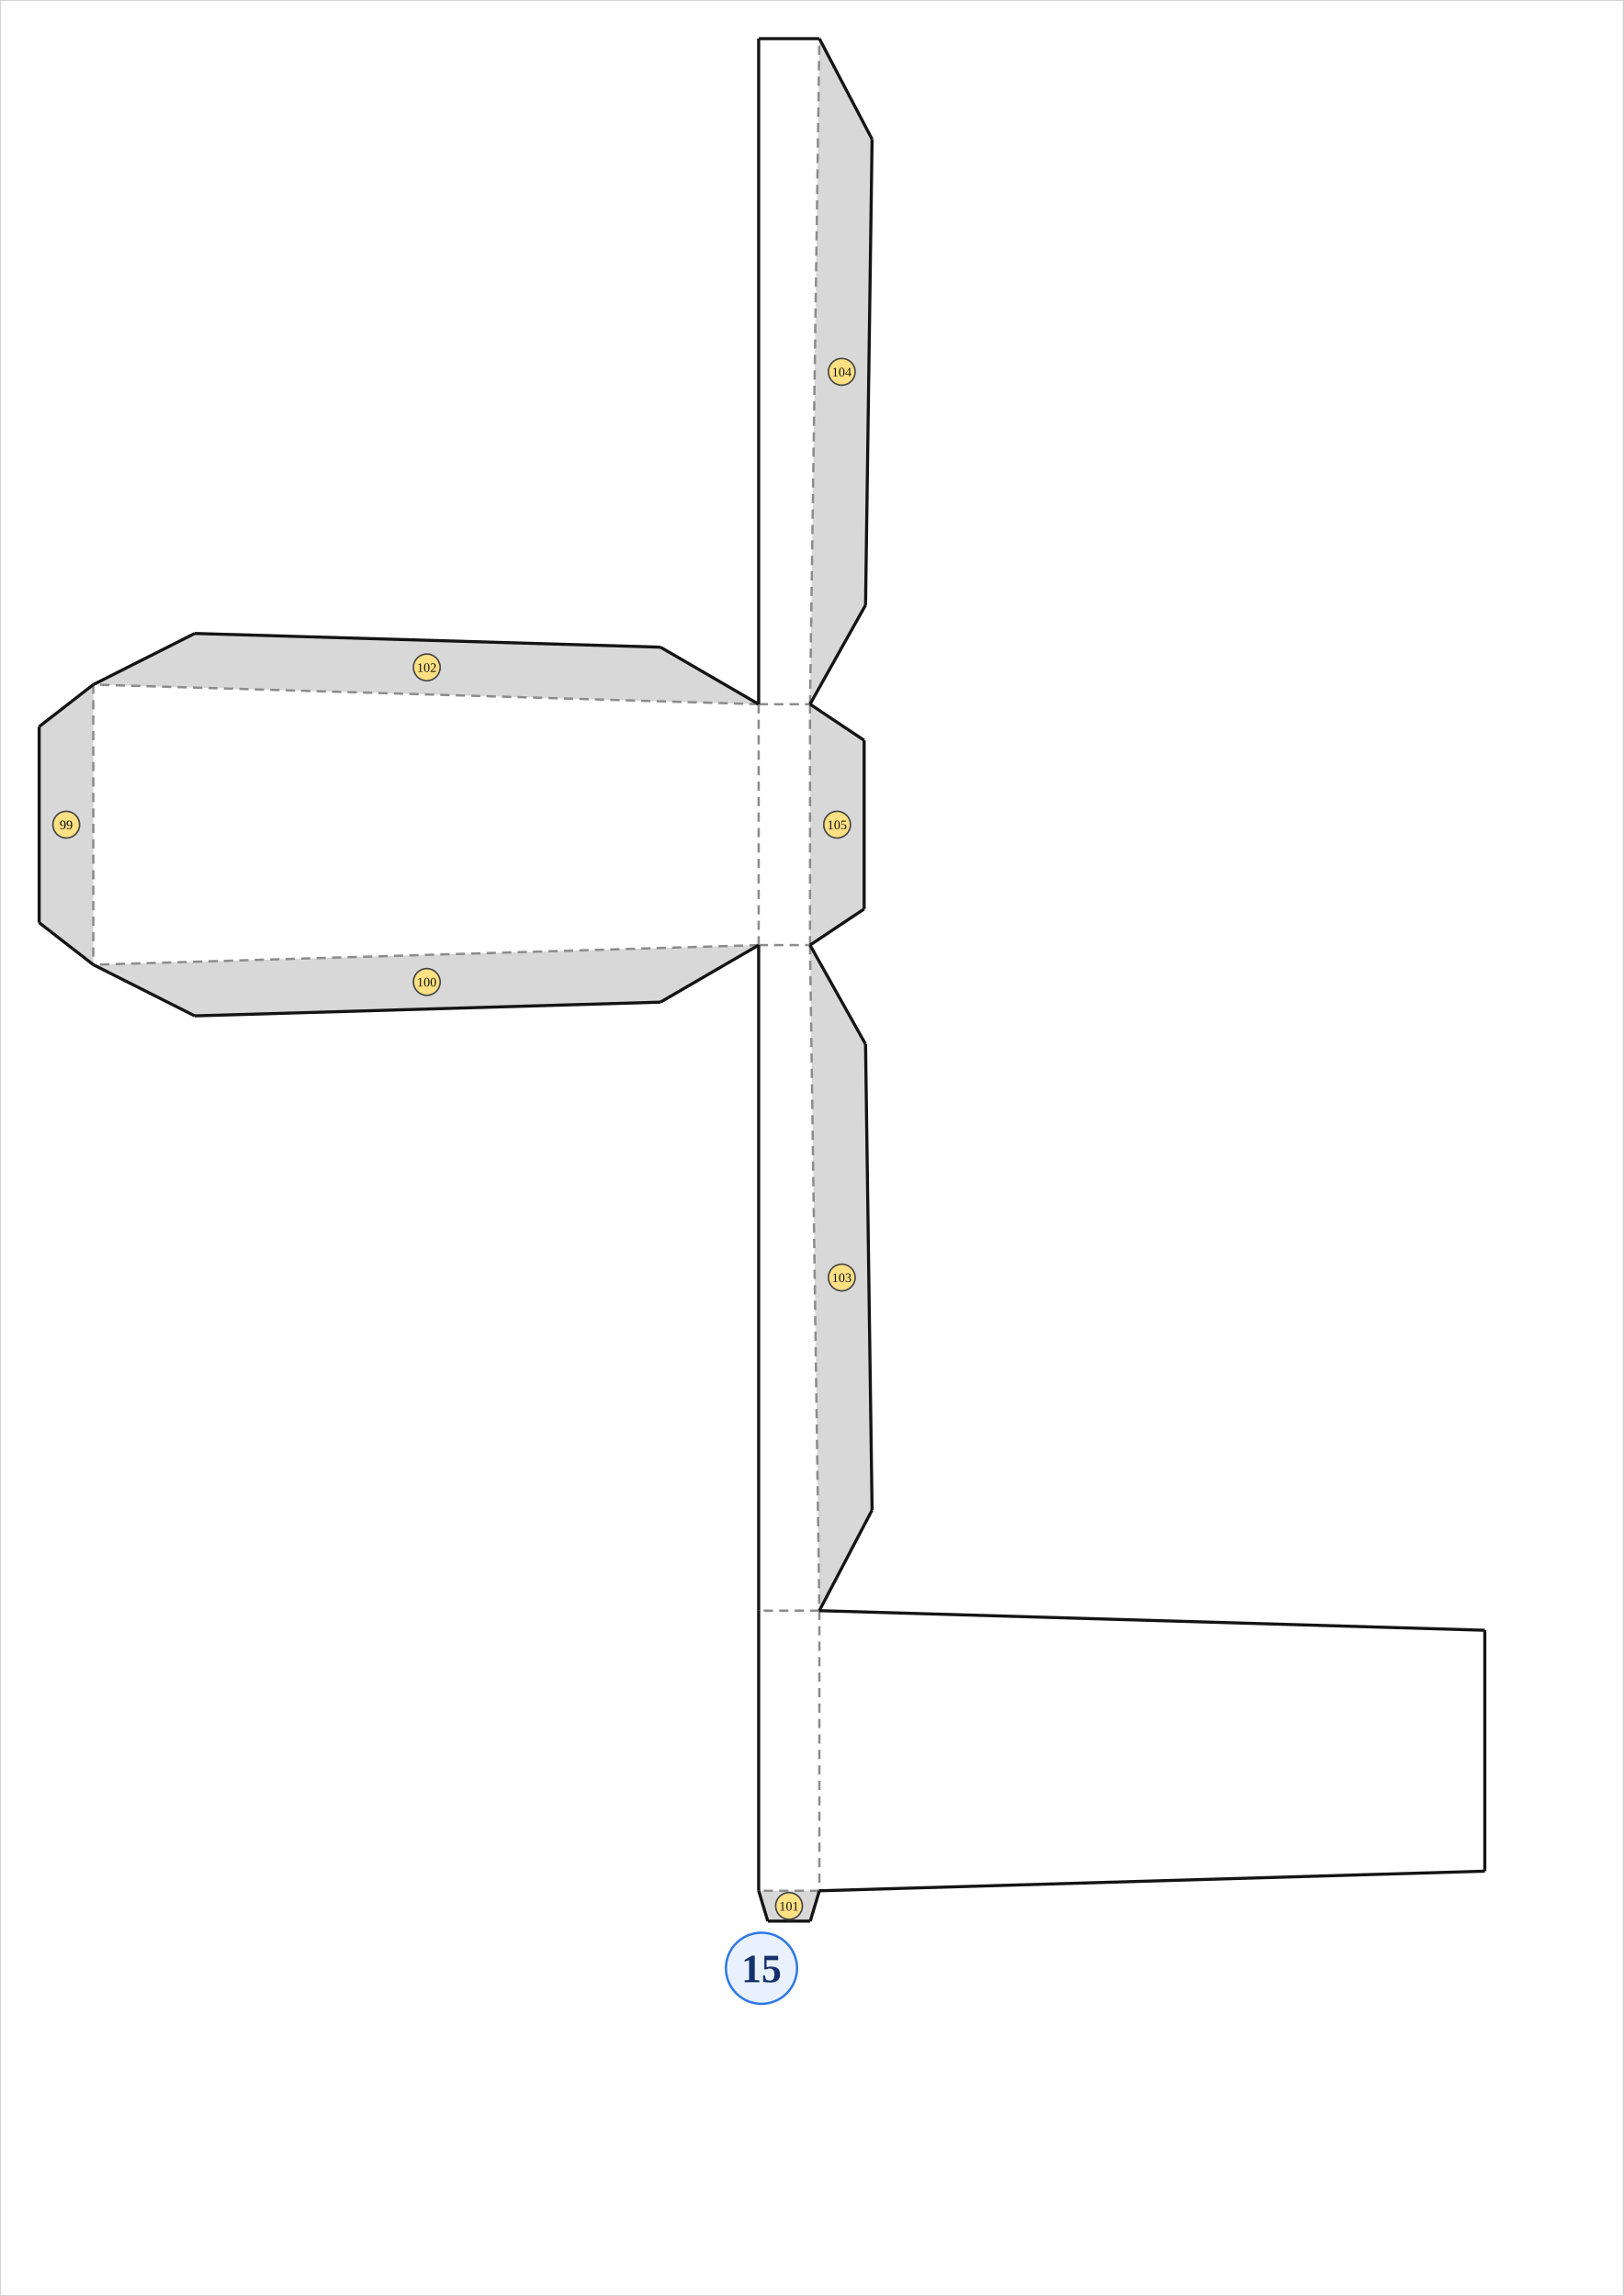
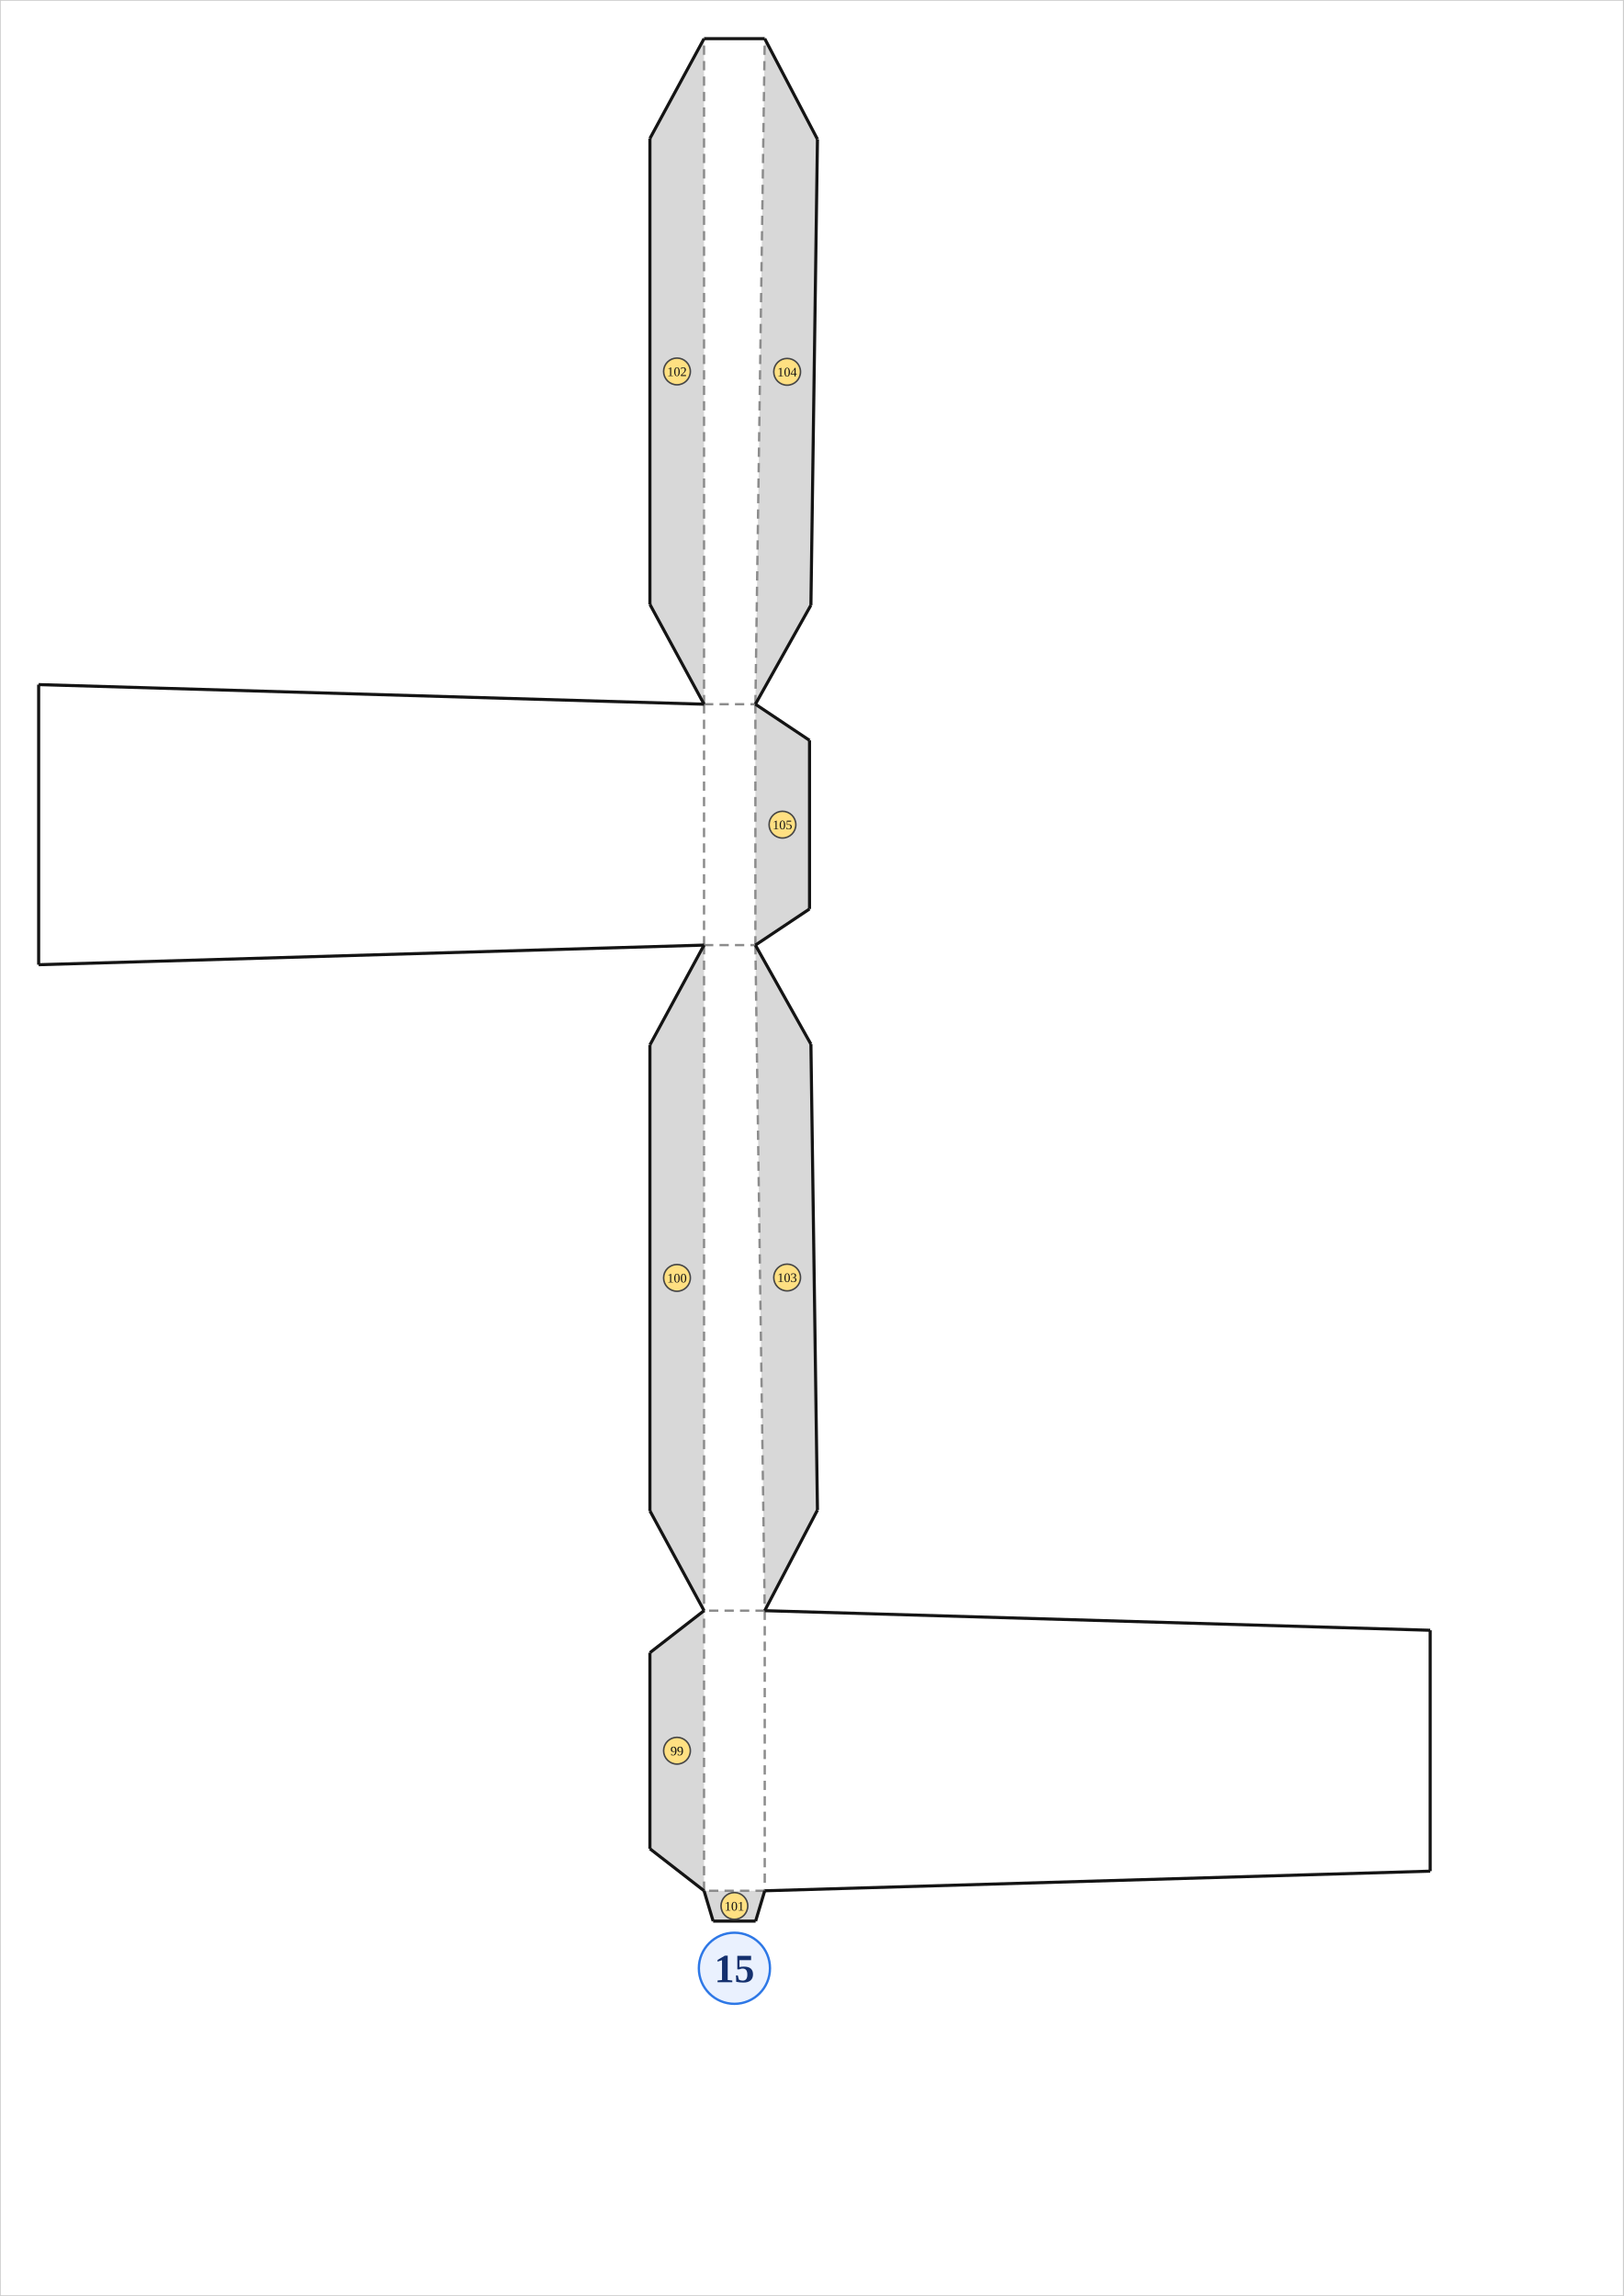
<svg xmlns="http://www.w3.org/2000/svg" width="210.00mm" height="297.00mm" viewBox="0 0 210.00 297.00">
  <rect x="0" y="0" width="210.00" height="297.00" fill="#ffffff" stroke="#cccccc" stroke-width="0.2" />
-   <polygon points="12.066,124.791 5.066,119.356 5.066,93.992 12.066,88.557" fill="rgb(216,216,216)" />
-   <polygon points="12.066,124.791 25.18,131.407 85.419,129.632 98.122,122.254" fill="rgb(216,216,216)" />
-   <polygon points="98.122,244.582 99.299,248.507 104.795,248.507 105.972,244.582" fill="rgb(216,216,216)" />
-   <polygon points="12.066,88.557 25.18,81.94 85.419,83.716 98.122,91.093" fill="rgb(216,216,216)" />
-   <polygon points="105.972,208.348 112.79,195.335 111.945,135.07 104.764,122.254" fill="rgb(216,216,216)" />
-   <polygon points="105.972,5.0 112.79,18.012 111.945,78.277 104.764,91.093" fill="rgb(216,216,216)" />
-   <polygon points="104.764,122.254 111.764,117.58 111.764,95.767 104.764,91.093" fill="rgb(216,216,216)" />
-   <line x1="105.972" y1="208.348" x2="98.121" y2="208.348" stroke="#8c8c8c" stroke-width="0.3" stroke-dasharray="1.2,0.8" />
-   <line x1="105.972" y1="208.348" x2="105.972" y2="244.582" stroke="#8c8c8c" stroke-width="0.3" stroke-dasharray="1.2,0.8" />
-   <line x1="98.121" y1="91.093" x2="98.121" y2="122.254" stroke="#8c8c8c" stroke-width="0.3" stroke-dasharray="1.2,0.8" />
-   <line x1="98.121" y1="122.254" x2="104.764" y2="122.254" stroke="#8c8c8c" stroke-width="0.3" stroke-dasharray="1.2,0.8" />
-   <line x1="98.121" y1="91.093" x2="104.764" y2="91.093" stroke="#8c8c8c" stroke-width="0.3" stroke-dasharray="1.2,0.8" />
-   <line x1="12.066" y1="88.557" x2="12.066" y2="124.791" stroke="#8c8c8c" stroke-width="0.3" stroke-dasharray="1.2,0.8" />
-   <line x1="98.122" y1="122.254" x2="12.066" y2="124.791" stroke="#8c8c8c" stroke-width="0.3" stroke-dasharray="1.2,0.8" />
-   <line x1="105.972" y1="244.582" x2="98.122" y2="244.582" stroke="#8c8c8c" stroke-width="0.3" stroke-dasharray="1.2,0.8" />
-   <line x1="98.122" y1="91.093" x2="12.066" y2="88.557" stroke="#8c8c8c" stroke-width="0.3" stroke-dasharray="1.2,0.8" />
-   <line x1="104.764" y1="122.254" x2="105.972" y2="208.348" stroke="#8c8c8c" stroke-width="0.3" stroke-dasharray="1.2,0.8" />
-   <line x1="104.764" y1="91.093" x2="105.972" y2="5.0" stroke="#8c8c8c" stroke-width="0.3" stroke-dasharray="1.2,0.8" />
-   <line x1="104.764" y1="91.093" x2="104.764" y2="122.254" stroke="#8c8c8c" stroke-width="0.3" stroke-dasharray="1.2,0.8" />
-   <line x1="98.121" y1="244.582" x2="98.121" y2="208.348" stroke="#141414" stroke-width="0.4" />
-   <line x1="98.121" y1="208.348" x2="98.121" y2="122.254" stroke="#141414" stroke-width="0.4" />
-   <line x1="98.121" y1="5.0" x2="105.972" y2="5.0" stroke="#141414" stroke-width="0.4" />
-   <line x1="98.121" y1="91.093" x2="98.121" y2="5.0" stroke="#141414" stroke-width="0.4" />
-   <line x1="105.972" y1="208.348" x2="192.036" y2="210.884" stroke="#141414" stroke-width="0.4" />
-   <line x1="192.036" y1="242.045" x2="105.972" y2="244.582" stroke="#141414" stroke-width="0.4" />
-   <line x1="192.036" y1="210.884" x2="192.036" y2="242.045" stroke="#141414" stroke-width="0.4" />
-   <line x1="12.066" y1="124.791" x2="5.066" y2="119.356" stroke="#141414" stroke-width="0.4" />
-   <line x1="5.066" y1="119.356" x2="5.066" y2="93.992" stroke="#141414" stroke-width="0.4" />
-   <line x1="5.066" y1="93.992" x2="12.066" y2="88.557" stroke="#141414" stroke-width="0.4" />
-   <line x1="12.066" y1="124.791" x2="25.18" y2="131.407" stroke="#141414" stroke-width="0.4" />
-   <line x1="25.18" y1="131.407" x2="85.419" y2="129.632" stroke="#141414" stroke-width="0.4" />
-   <line x1="85.419" y1="129.632" x2="98.122" y2="122.254" stroke="#141414" stroke-width="0.4" />
-   <line x1="98.122" y1="244.582" x2="99.299" y2="248.507" stroke="#141414" stroke-width="0.4" />
-   <line x1="99.299" y1="248.507" x2="104.795" y2="248.507" stroke="#141414" stroke-width="0.4" />
-   <line x1="104.795" y1="248.507" x2="105.972" y2="244.582" stroke="#141414" stroke-width="0.4" />
-   <line x1="12.066" y1="88.557" x2="25.18" y2="81.94" stroke="#141414" stroke-width="0.4" />
-   <line x1="25.18" y1="81.94" x2="85.419" y2="83.716" stroke="#141414" stroke-width="0.4" />
-   <line x1="85.419" y1="83.716" x2="98.122" y2="91.093" stroke="#141414" stroke-width="0.4" />
-   <line x1="105.972" y1="208.348" x2="112.79" y2="195.335" stroke="#141414" stroke-width="0.4" />
-   <line x1="112.79" y1="195.335" x2="111.945" y2="135.07" stroke="#141414" stroke-width="0.4" />
-   <line x1="111.945" y1="135.07" x2="104.764" y2="122.254" stroke="#141414" stroke-width="0.4" />
-   <line x1="105.972" y1="5.0" x2="112.79" y2="18.012" stroke="#141414" stroke-width="0.4" />
-   <line x1="112.79" y1="18.012" x2="111.945" y2="78.277" stroke="#141414" stroke-width="0.4" />
-   <line x1="111.945" y1="78.277" x2="104.764" y2="91.093" stroke="#141414" stroke-width="0.4" />
-   <line x1="104.764" y1="122.254" x2="111.764" y2="117.58" stroke="#141414" stroke-width="0.4" />
-   <line x1="111.764" y1="117.58" x2="111.764" y2="95.767" stroke="#141414" stroke-width="0.4" />
-   <line x1="111.764" y1="95.767" x2="104.764" y2="91.093" stroke="#141414" stroke-width="0.4" />
-   <circle cx="8.566" cy="106.674" r="1.73" fill="#ffe082" stroke="#464646" stroke-width="0.2" />
-   <text x="8.566" y="107.27" font-size="1.69" text-anchor="middle" fill="#141414">99</text>
-   <circle cx="55.197" cy="127.021" r="1.73" fill="#ffe082" stroke="#464646" stroke-width="0.2" />
-   <text x="55.197" y="127.61" font-size="1.69" text-anchor="middle" fill="#141414">100</text>
-   <circle cx="102.047" cy="246.544" r="1.73" fill="#ffe082" stroke="#464646" stroke-width="0.2" />
-   <text x="102.047" y="247.14" font-size="1.69" text-anchor="middle" fill="#141414">101</text>
-   <circle cx="55.197" cy="86.327" r="1.73" fill="#ffe082" stroke="#464646" stroke-width="0.2" />
-   <text x="55.197" y="86.92" font-size="1.69" text-anchor="middle" fill="#141414">102</text>
-   <circle cx="108.868" cy="165.252" r="1.73" fill="#ffe082" stroke="#464646" stroke-width="0.2" />
-   <text x="108.868" y="165.84" font-size="1.69" text-anchor="middle" fill="#141414">103</text>
-   <circle cx="108.868" cy="48.096" r="1.73" fill="#ffe082" stroke="#464646" stroke-width="0.2" />
-   <text x="108.868" y="48.69" font-size="1.69" text-anchor="middle" fill="#141414">104</text>
-   <circle cx="108.264" cy="106.674" r="1.73" fill="#ffe082" stroke="#464646" stroke-width="0.2" />
-   <text x="108.264" y="107.27" font-size="1.69" text-anchor="middle" fill="#141414">105</text>
-   <circle cx="98.485" cy="254.607" r="4.6" fill="#eaf1fe" stroke="#2e78e6" stroke-width="0.3" />
-   <text x="98.485" y="256.407" font-size="5.2" text-anchor="middle" fill="#14306e" font-weight="bold">15</text>
+   <polygon points="91.056,208.348 84.056,213.783 84.056,239.147 91.056,244.582" fill="rgb(216,216,216)" />
+   <polygon points="91.056,208.348 84.056,195.434 84.056,135.168 91.056,122.254" fill="rgb(216,216,216)" />
+   <polygon points="91.056,244.582 92.233,248.507 97.729,248.507 98.906,244.582" fill="rgb(216,216,216)" />
+   <polygon points="91.056,5.0 84.056,17.914 84.056,78.179 91.056,91.093" fill="rgb(216,216,216)" />
+   <polygon points="98.906,208.348 105.725,195.335 104.879,135.07 97.699,122.254" fill="rgb(216,216,216)" />
+   <polygon points="98.906,5.0 105.725,18.012 104.879,78.277 97.699,91.093" fill="rgb(216,216,216)" />
+   <polygon points="97.699,122.254 104.699,117.58 104.699,95.767 97.699,91.093" fill="rgb(216,216,216)" />
+   <line x1="98.906" y1="208.348" x2="91.056" y2="208.348" stroke="#8c8c8c" stroke-width="0.3" stroke-dasharray="1.2,0.8" />
+   <line x1="98.906" y1="208.348" x2="98.906" y2="244.582" stroke="#8c8c8c" stroke-width="0.3" stroke-dasharray="1.2,0.8" />
+   <line x1="91.056" y1="91.093" x2="91.056" y2="122.254" stroke="#8c8c8c" stroke-width="0.3" stroke-dasharray="1.2,0.8" />
+   <line x1="91.056" y1="122.254" x2="97.699" y2="122.254" stroke="#8c8c8c" stroke-width="0.3" stroke-dasharray="1.2,0.8" />
+   <line x1="91.056" y1="91.093" x2="97.699" y2="91.093" stroke="#8c8c8c" stroke-width="0.3" stroke-dasharray="1.2,0.8" />
+   <line x1="91.056" y1="244.582" x2="91.056" y2="208.348" stroke="#8c8c8c" stroke-width="0.3" stroke-dasharray="1.2,0.8" />
+   <line x1="91.056" y1="122.254" x2="91.056" y2="208.348" stroke="#8c8c8c" stroke-width="0.3" stroke-dasharray="1.2,0.8" />
+   <line x1="98.906" y1="244.582" x2="91.056" y2="244.582" stroke="#8c8c8c" stroke-width="0.3" stroke-dasharray="1.2,0.8" />
+   <line x1="91.056" y1="91.093" x2="91.056" y2="5.0" stroke="#8c8c8c" stroke-width="0.3" stroke-dasharray="1.2,0.8" />
+   <line x1="97.699" y1="122.254" x2="98.906" y2="208.348" stroke="#8c8c8c" stroke-width="0.3" stroke-dasharray="1.2,0.8" />
+   <line x1="97.699" y1="91.093" x2="98.906" y2="5.0" stroke="#8c8c8c" stroke-width="0.3" stroke-dasharray="1.2,0.8" />
+   <line x1="97.699" y1="91.093" x2="97.699" y2="122.254" stroke="#8c8c8c" stroke-width="0.3" stroke-dasharray="1.2,0.8" />
+   <line x1="5.0" y1="124.791" x2="5.0" y2="88.557" stroke="#141414" stroke-width="0.4" />
+   <line x1="91.056" y1="122.254" x2="5.0" y2="124.791" stroke="#141414" stroke-width="0.4" />
+   <line x1="91.056" y1="5.0" x2="98.906" y2="5.0" stroke="#141414" stroke-width="0.4" />
+   <line x1="5.0" y1="88.557" x2="91.056" y2="91.093" stroke="#141414" stroke-width="0.4" />
+   <line x1="98.906" y1="208.348" x2="184.971" y2="210.884" stroke="#141414" stroke-width="0.4" />
+   <line x1="184.971" y1="242.045" x2="98.906" y2="244.582" stroke="#141414" stroke-width="0.4" />
+   <line x1="184.971" y1="210.884" x2="184.971" y2="242.045" stroke="#141414" stroke-width="0.4" />
+   <line x1="91.056" y1="208.348" x2="84.056" y2="213.783" stroke="#141414" stroke-width="0.4" />
+   <line x1="84.056" y1="213.783" x2="84.056" y2="239.147" stroke="#141414" stroke-width="0.4" />
+   <line x1="84.056" y1="239.147" x2="91.056" y2="244.582" stroke="#141414" stroke-width="0.4" />
+   <line x1="91.056" y1="208.348" x2="84.056" y2="195.434" stroke="#141414" stroke-width="0.4" />
+   <line x1="84.056" y1="195.434" x2="84.056" y2="135.168" stroke="#141414" stroke-width="0.4" />
+   <line x1="84.056" y1="135.168" x2="91.056" y2="122.254" stroke="#141414" stroke-width="0.4" />
+   <line x1="91.056" y1="244.582" x2="92.233" y2="248.507" stroke="#141414" stroke-width="0.4" />
+   <line x1="92.233" y1="248.507" x2="97.729" y2="248.507" stroke="#141414" stroke-width="0.4" />
+   <line x1="97.729" y1="248.507" x2="98.906" y2="244.582" stroke="#141414" stroke-width="0.4" />
+   <line x1="91.056" y1="5.0" x2="84.056" y2="17.914" stroke="#141414" stroke-width="0.4" />
+   <line x1="84.056" y1="17.914" x2="84.056" y2="78.179" stroke="#141414" stroke-width="0.4" />
+   <line x1="84.056" y1="78.179" x2="91.056" y2="91.093" stroke="#141414" stroke-width="0.4" />
+   <line x1="98.906" y1="208.348" x2="105.725" y2="195.335" stroke="#141414" stroke-width="0.4" />
+   <line x1="105.725" y1="195.335" x2="104.879" y2="135.07" stroke="#141414" stroke-width="0.4" />
+   <line x1="104.879" y1="135.07" x2="97.699" y2="122.254" stroke="#141414" stroke-width="0.4" />
+   <line x1="98.906" y1="5.0" x2="105.725" y2="18.012" stroke="#141414" stroke-width="0.4" />
+   <line x1="105.725" y1="18.012" x2="104.879" y2="78.277" stroke="#141414" stroke-width="0.4" />
+   <line x1="104.879" y1="78.277" x2="97.699" y2="91.093" stroke="#141414" stroke-width="0.4" />
+   <line x1="97.699" y1="122.254" x2="104.699" y2="117.58" stroke="#141414" stroke-width="0.4" />
+   <line x1="104.699" y1="117.58" x2="104.699" y2="95.767" stroke="#141414" stroke-width="0.4" />
+   <line x1="104.699" y1="95.767" x2="97.699" y2="91.093" stroke="#141414" stroke-width="0.4" />
+   <circle cx="87.556" cy="226.465" r="1.73" fill="#ffe082" stroke="#464646" stroke-width="0.2" />
+   <text x="87.556" y="227.06" font-size="1.69" text-anchor="middle" fill="#141414">99</text>
+   <circle cx="87.556" cy="165.301" r="1.73" fill="#ffe082" stroke="#464646" stroke-width="0.2" />
+   <text x="87.556" y="165.89" font-size="1.69" text-anchor="middle" fill="#141414">100</text>
+   <circle cx="94.981" cy="246.544" r="1.73" fill="#ffe082" stroke="#464646" stroke-width="0.2" />
+   <text x="94.981" y="247.14" font-size="1.69" text-anchor="middle" fill="#141414">101</text>
+   <circle cx="87.556" cy="48.047" r="1.73" fill="#ffe082" stroke="#464646" stroke-width="0.2" />
+   <text x="87.556" y="48.64" font-size="1.69" text-anchor="middle" fill="#141414">102</text>
+   <circle cx="101.802" cy="165.252" r="1.73" fill="#ffe082" stroke="#464646" stroke-width="0.2" />
+   <text x="101.802" y="165.84" font-size="1.69" text-anchor="middle" fill="#141414">103</text>
+   <circle cx="101.802" cy="48.096" r="1.73" fill="#ffe082" stroke="#464646" stroke-width="0.2" />
+   <text x="101.802" y="48.69" font-size="1.69" text-anchor="middle" fill="#141414">104</text>
+   <circle cx="101.199" cy="106.674" r="1.73" fill="#ffe082" stroke="#464646" stroke-width="0.2" />
+   <text x="101.199" y="107.27" font-size="1.69" text-anchor="middle" fill="#141414">105</text>
+   <circle cx="94.985" cy="254.607" r="4.6" fill="#eaf1fe" stroke="#2e78e6" stroke-width="0.3" />
+   <text x="94.985" y="256.407" font-size="5.2" text-anchor="middle" fill="#14306e" font-weight="bold">15</text>
</svg>
